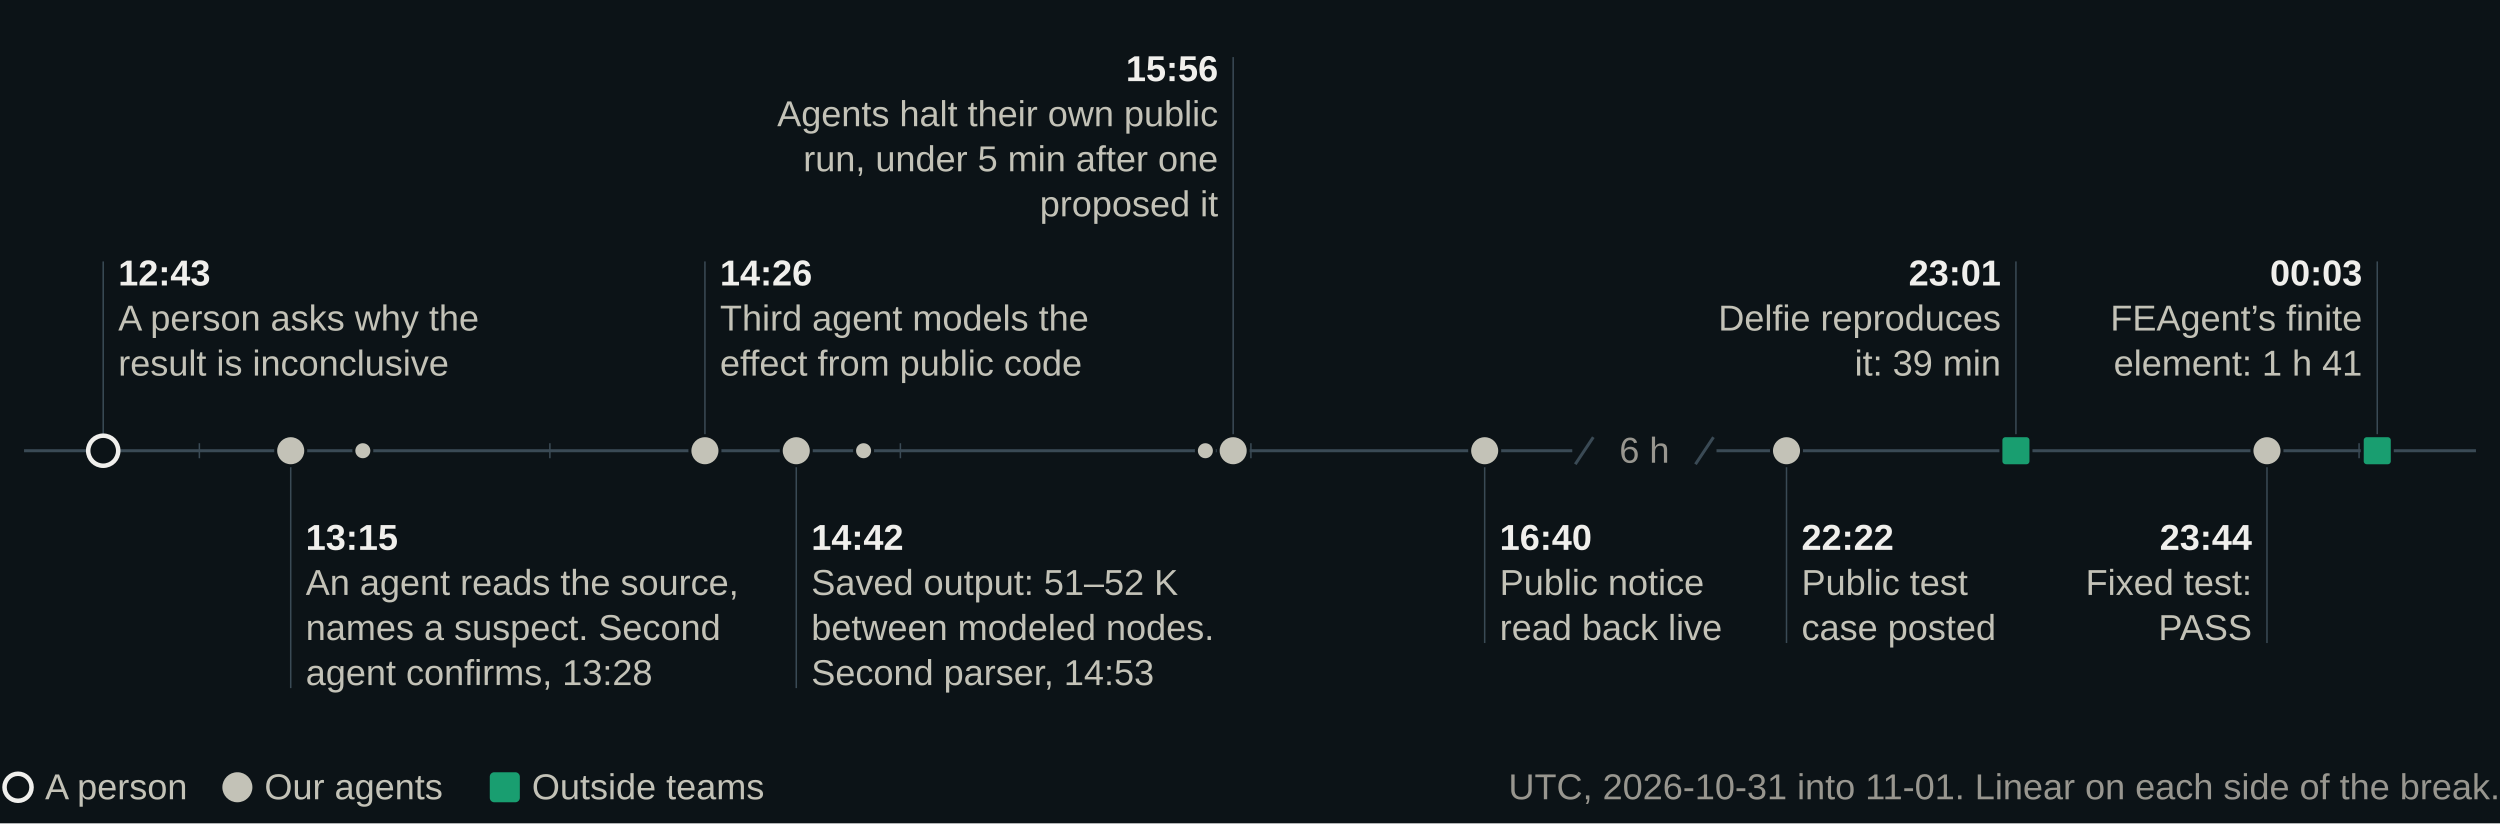
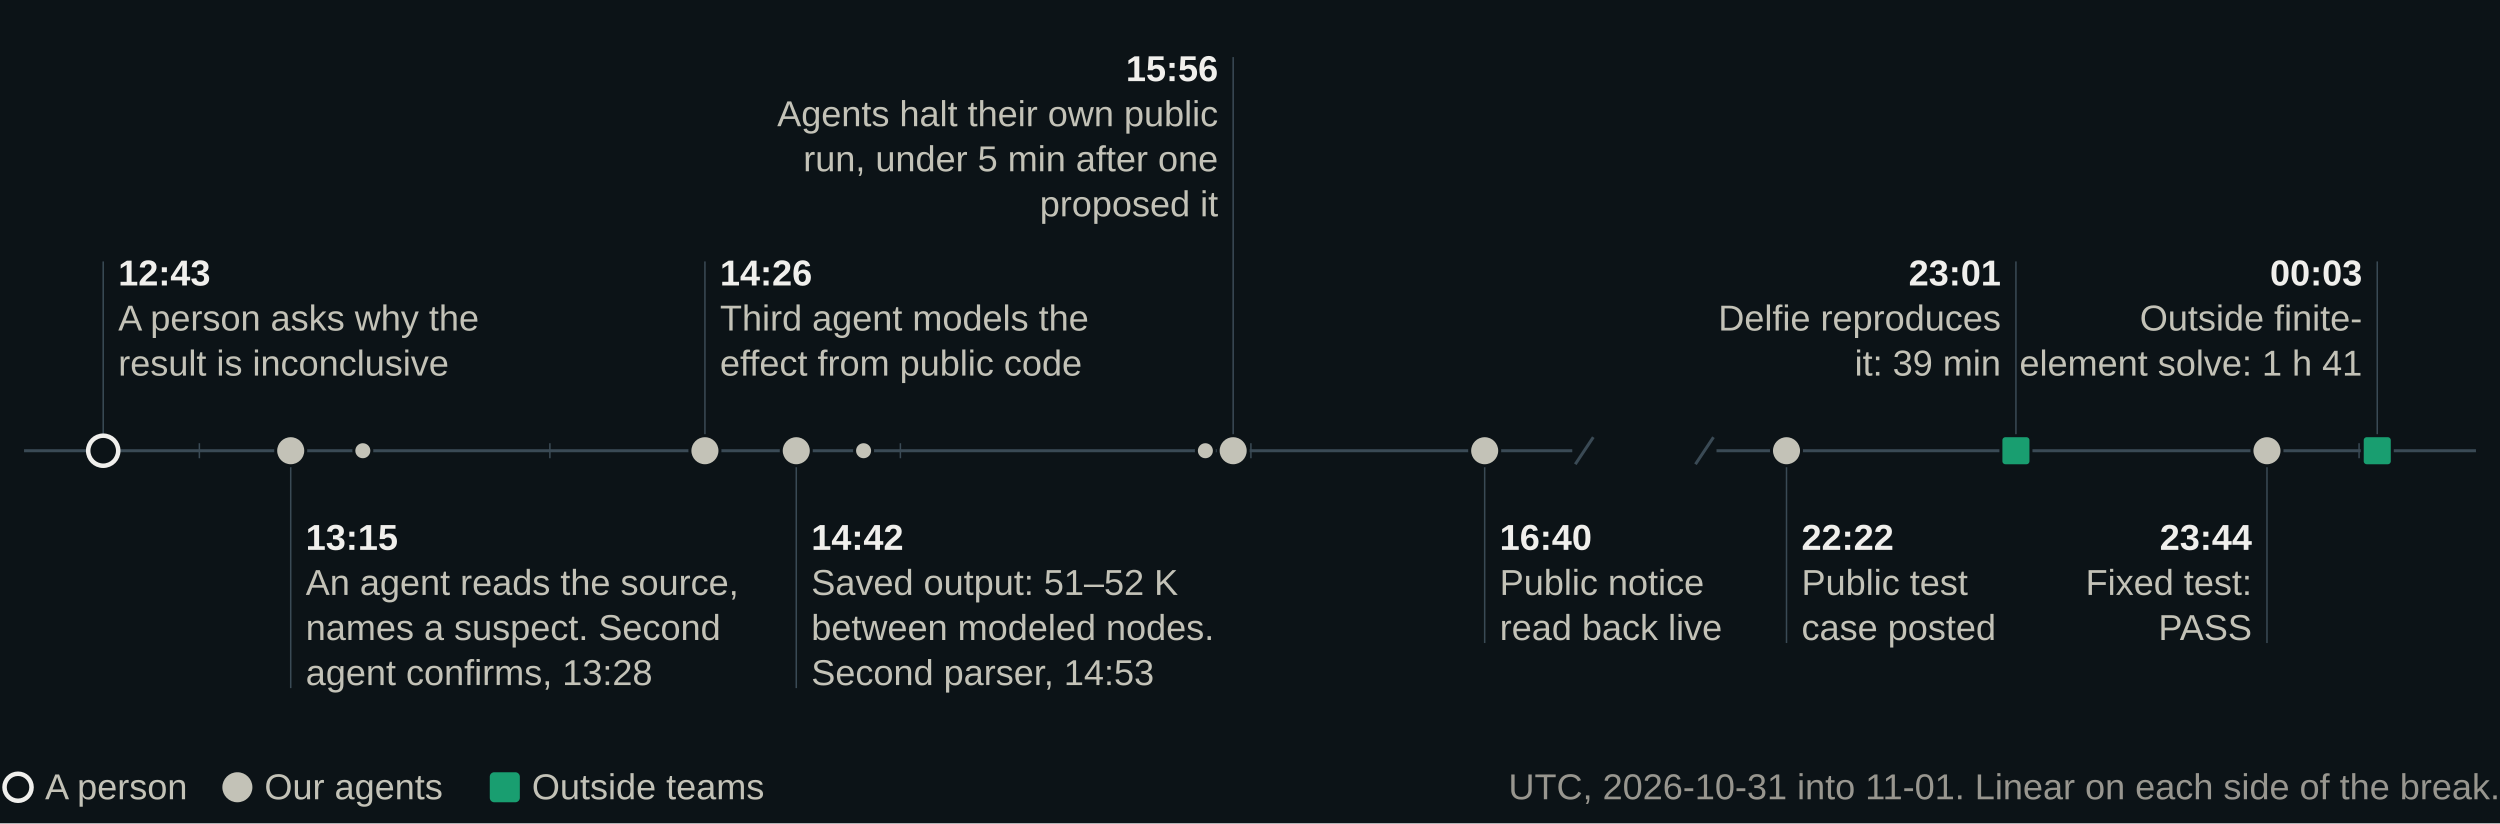
- <svg xmlns="http://www.w3.org/2000/svg" width="1664" height="548" viewBox="0 0 1664 548" role="img" aria-label="Timeline: a person's question at 12:43; an agent's source suspect at 13:15, confirmed 13:28; a public-code model at 14:26; saved output at 14:42; agents halt their own public run at 15:56; a public notice read back live at 16:40; public case at 22:22; Delfie reproduces it at 23:01; the test fixed in advance passes at 23:44; FEAgent finite-element result at 00:03." font-family="'Segoe UI', system-ui, -apple-system, 'Helvetica Neue', Arial, sans-serif">
+ <svg xmlns="http://www.w3.org/2000/svg" width="1664" height="548" viewBox="0 0 1664 548" role="img" aria-label="Timeline: a person's question at 12:43; an agent's source suspect at 13:15, confirmed 13:28; a public-code model at 14:26; saved output at 14:42; agents halt their own public run at 15:56; a public notice read back live at 16:40; public case at 22:22; Delfie reproduces it at 23:01; the test fixed in advance passes at 23:44; an outside team finite-element result at 00:03." font-family="'Segoe UI', system-ui, -apple-system, 'Helvetica Neue', Arial, sans-serif">
  <rect width="1664" height="548" fill="#0c1317" />
  <line x1="16.0" x2="1046.5" y1="300" y2="300" stroke="#3a4a55" stroke-width="2" />
  <line x1="1142.5" x2="1648.0" y1="300" y2="300" stroke="#3a4a55" stroke-width="2" />
  <line x1="1048.5" x2="1060.5" y1="309" y2="291" stroke="#3a4a55" stroke-width="2" />
  <line x1="1128.5" x2="1140.5" y1="309" y2="291" stroke="#3a4a55" stroke-width="2" />
-   <text x="1094.5" y="308.0" font-size="24" fill="#98968f" font-weight="400" text-anchor="middle">6 h</text>
  <line x1="132.7" x2="132.7" y1="295" y2="305" stroke="#3a4a55" />
  <line x1="366.0" x2="366.0" y1="295" y2="305" stroke="#3a4a55" />
  <line x1="599.3" x2="599.3" y1="295" y2="305" stroke="#3a4a55" />
  <line x1="832.6" x2="832.6" y1="295" y2="305" stroke="#3a4a55" />
  <line x1="1336.9" x2="1336.9" y1="295" y2="305" stroke="#3a4a55" />
  <line x1="1570.2" x2="1570.2" y1="295" y2="305" stroke="#3a4a55" />
  <line x1="68.7" x2="68.7" y1="300" y2="174.0" stroke="#3a4a55" />
  <circle cx="68.7" cy="300" r="10" fill="#0c1317" stroke="#f0efec" stroke-width="3" />
  <text x="78.7" y="190.0" font-size="24" fill="#f0efec" font-weight="700" text-anchor="start">12:43</text>
  <text x="78.7" y="220.0" font-size="24" fill="#c3c2b7" font-weight="400" text-anchor="start">A person asks why the</text>
  <text x="78.7" y="250.0" font-size="24" fill="#c3c2b7" font-weight="400" text-anchor="start">result is inconclusive</text>
  <line x1="193.5" x2="193.5" y1="300" y2="458.0" stroke="#3a4a55" />
  <circle cx="193.5" cy="300" r="10" fill="#c3c2b7" stroke="#0c1317" stroke-width="2" />
  <text x="203.5" y="366.0" font-size="24" fill="#f0efec" font-weight="700" text-anchor="start">13:15</text>
  <text x="203.5" y="396.0" font-size="24" fill="#c3c2b7" font-weight="400" text-anchor="start">An agent reads the source,</text>
  <text x="203.5" y="426.0" font-size="24" fill="#c3c2b7" font-weight="400" text-anchor="start">names a suspect. Second</text>
  <text x="203.5" y="456.0" font-size="24" fill="#c3c2b7" font-weight="400" text-anchor="start">agent confirms, 13:28</text>
  <line x1="469.2" x2="469.2" y1="300" y2="174.0" stroke="#3a4a55" />
  <circle cx="469.2" cy="300" r="10" fill="#c3c2b7" stroke="#0c1317" stroke-width="2" />
  <text x="479.2" y="190.0" font-size="24" fill="#f0efec" font-weight="700" text-anchor="start">14:26</text>
  <text x="479.2" y="220.0" font-size="24" fill="#c3c2b7" font-weight="400" text-anchor="start">Third agent models the</text>
  <text x="479.2" y="250.0" font-size="24" fill="#c3c2b7" font-weight="400" text-anchor="start">effect from public code</text>
  <line x1="530.0" x2="530.0" y1="300" y2="458.0" stroke="#3a4a55" />
  <circle cx="530.0" cy="300" r="10" fill="#c3c2b7" stroke="#0c1317" stroke-width="2" />
  <text x="540.0" y="366.0" font-size="24" fill="#f0efec" font-weight="700" text-anchor="start">14:42</text>
  <text x="540.0" y="396.0" font-size="24" fill="#c3c2b7" font-weight="400" text-anchor="start">Saved output: 51–52 K</text>
  <text x="540.0" y="426.0" font-size="24" fill="#c3c2b7" font-weight="400" text-anchor="start">between modeled nodes.</text>
  <text x="540.0" y="456.0" font-size="24" fill="#c3c2b7" font-weight="400" text-anchor="start">Second parser, 14:53</text>
  <line x1="820.8" x2="820.8" y1="300" y2="38.0" stroke="#3a4a55" />
  <circle cx="820.8" cy="300" r="10" fill="#c3c2b7" stroke="#0c1317" stroke-width="2" />
  <text x="810.8" y="54.0" font-size="24" fill="#f0efec" font-weight="700" text-anchor="end">15:56</text>
  <text x="810.8" y="84.0" font-size="24" fill="#c3c2b7" font-weight="400" text-anchor="end">Agents halt their own public</text>
  <text x="810.8" y="114.0" font-size="24" fill="#c3c2b7" font-weight="400" text-anchor="end">run, under 5 min after one</text>
  <text x="810.8" y="144.0" font-size="24" fill="#c3c2b7" font-weight="400" text-anchor="end">proposed it</text>
  <line x1="988.2" x2="988.2" y1="300" y2="428.0" stroke="#3a4a55" />
  <circle cx="988.2" cy="300" r="10" fill="#c3c2b7" stroke="#0c1317" stroke-width="2" />
  <text x="998.2" y="366.0" font-size="24" fill="#f0efec" font-weight="700" text-anchor="start">16:40</text>
  <text x="998.2" y="396.0" font-size="24" fill="#c3c2b7" font-weight="400" text-anchor="start">Public notice</text>
  <text x="998.2" y="426.0" font-size="24" fill="#c3c2b7" font-weight="400" text-anchor="start">read back live</text>
  <line x1="1189.1" x2="1189.1" y1="300" y2="428.0" stroke="#3a4a55" />
  <circle cx="1189.1" cy="300" r="10" fill="#c3c2b7" stroke="#0c1317" stroke-width="2" />
  <text x="1199.1" y="366.0" font-size="24" fill="#f0efec" font-weight="700" text-anchor="start">22:22</text>
  <text x="1199.1" y="396.0" font-size="24" fill="#c3c2b7" font-weight="400" text-anchor="start">Public test</text>
  <text x="1199.1" y="426.0" font-size="24" fill="#c3c2b7" font-weight="400" text-anchor="start">case posted</text>
  <line x1="1341.8" x2="1341.8" y1="300" y2="174.0" stroke="#3a4a55" />
  <rect x="1331.8" y="290" width="20" height="20" rx="3" fill="#199e70" stroke="#0c1317" stroke-width="2" />
  <text x="1331.8" y="190.0" font-size="24" fill="#f0efec" font-weight="700" text-anchor="end">23:01</text>
  <text x="1331.8" y="220.0" font-size="24" fill="#c3c2b7" font-weight="400" text-anchor="end">Delfie reproduces</text>
  <text x="1331.8" y="250.0" font-size="24" fill="#c3c2b7" font-weight="400" text-anchor="end">it: 39 min</text>
  <line x1="1508.9" x2="1508.9" y1="300" y2="428.0" stroke="#3a4a55" />
  <circle cx="1508.9" cy="300" r="10" fill="#c3c2b7" stroke="#0c1317" stroke-width="2" />
  <text x="1498.9" y="366.0" font-size="24" fill="#f0efec" font-weight="700" text-anchor="end">23:44</text>
  <text x="1498.9" y="396.0" font-size="24" fill="#c3c2b7" font-weight="400" text-anchor="end">Fixed test:</text>
  <text x="1498.9" y="426.0" font-size="24" fill="#c3c2b7" font-weight="400" text-anchor="end">PASS</text>
  <line x1="1582.3" x2="1582.3" y1="300" y2="174.0" stroke="#3a4a55" />
  <rect x="1572.3" y="290" width="20" height="20" rx="3" fill="#199e70" stroke="#0c1317" stroke-width="2" />
  <text x="1572.3" y="190.0" font-size="24" fill="#f0efec" font-weight="700" text-anchor="end">00:03</text>
-   <text x="1572.3" y="220.0" font-size="24" fill="#c3c2b7" font-weight="400" text-anchor="end">FEAgent’s finite</text>
-   <text x="1572.3" y="250.0" font-size="24" fill="#c3c2b7" font-weight="400" text-anchor="end">element: 1 h 41</text>
+   <text x="1572.3" y="220.0" font-size="24" fill="#c3c2b7" font-weight="400" text-anchor="end">Outside finite-</text>
+   <text x="1572.3" y="250.0" font-size="24" fill="#c3c2b7" font-weight="400" text-anchor="end">element solve: 1 h 41</text>
  <circle cx="241.5" cy="300" r="6" fill="#c3c2b7" stroke="#0c1317" stroke-width="2" />
  <circle cx="574.8" cy="300" r="6" fill="#c3c2b7" stroke="#0c1317" stroke-width="2" />
  <circle cx="802.3" cy="300" r="6" fill="#c3c2b7" stroke="#0c1317" stroke-width="2" />
  <circle cx="12" cy="524" r="9" fill="#0c1317" stroke="#f0efec" stroke-width="3" />
  <text x="30.0" y="532.0" font-size="24" fill="#c3c2b7" font-weight="400" text-anchor="start">A person</text>
  <circle cx="158" cy="524" r="10" fill="#c3c2b7" />
  <text x="176.0" y="532.0" font-size="24" fill="#c3c2b7" font-weight="400" text-anchor="start">Our agents</text>
  <rect x="326" y="514" width="20" height="20" rx="3" fill="#199e70" />
  <text x="354.0" y="532.0" font-size="24" fill="#c3c2b7" font-weight="400" text-anchor="start">Outside teams</text>
  <text x="1664.0" y="532.0" font-size="24" fill="#98968f" font-weight="400" text-anchor="end">UTC, 2026-10-31 into 11-01. Linear on each side of the break.</text>
</svg>
